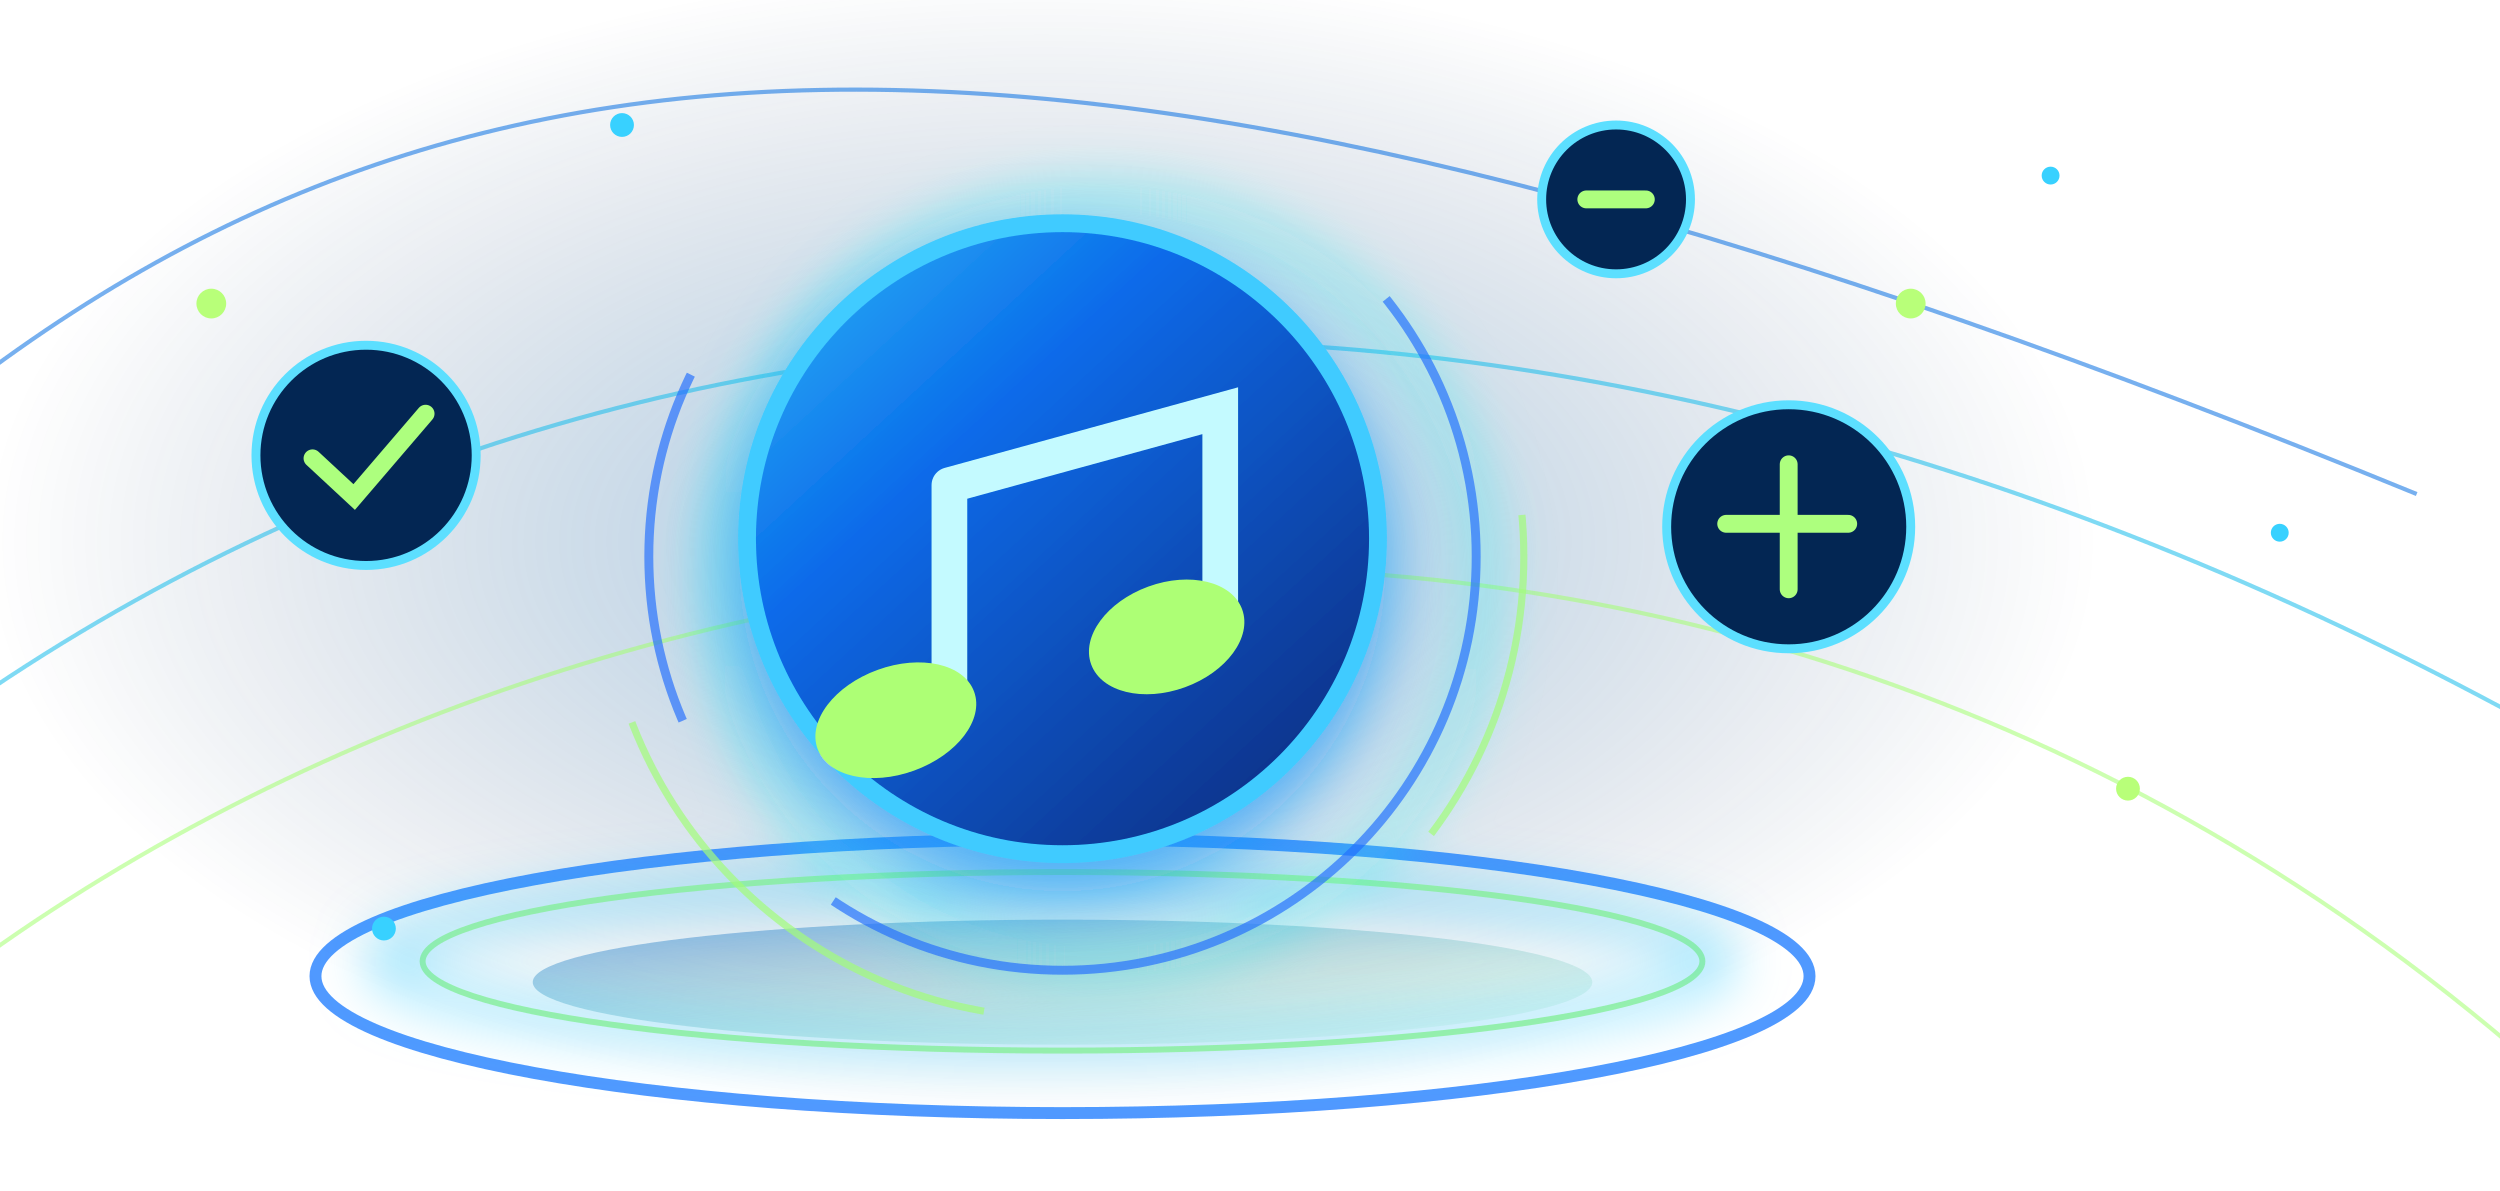
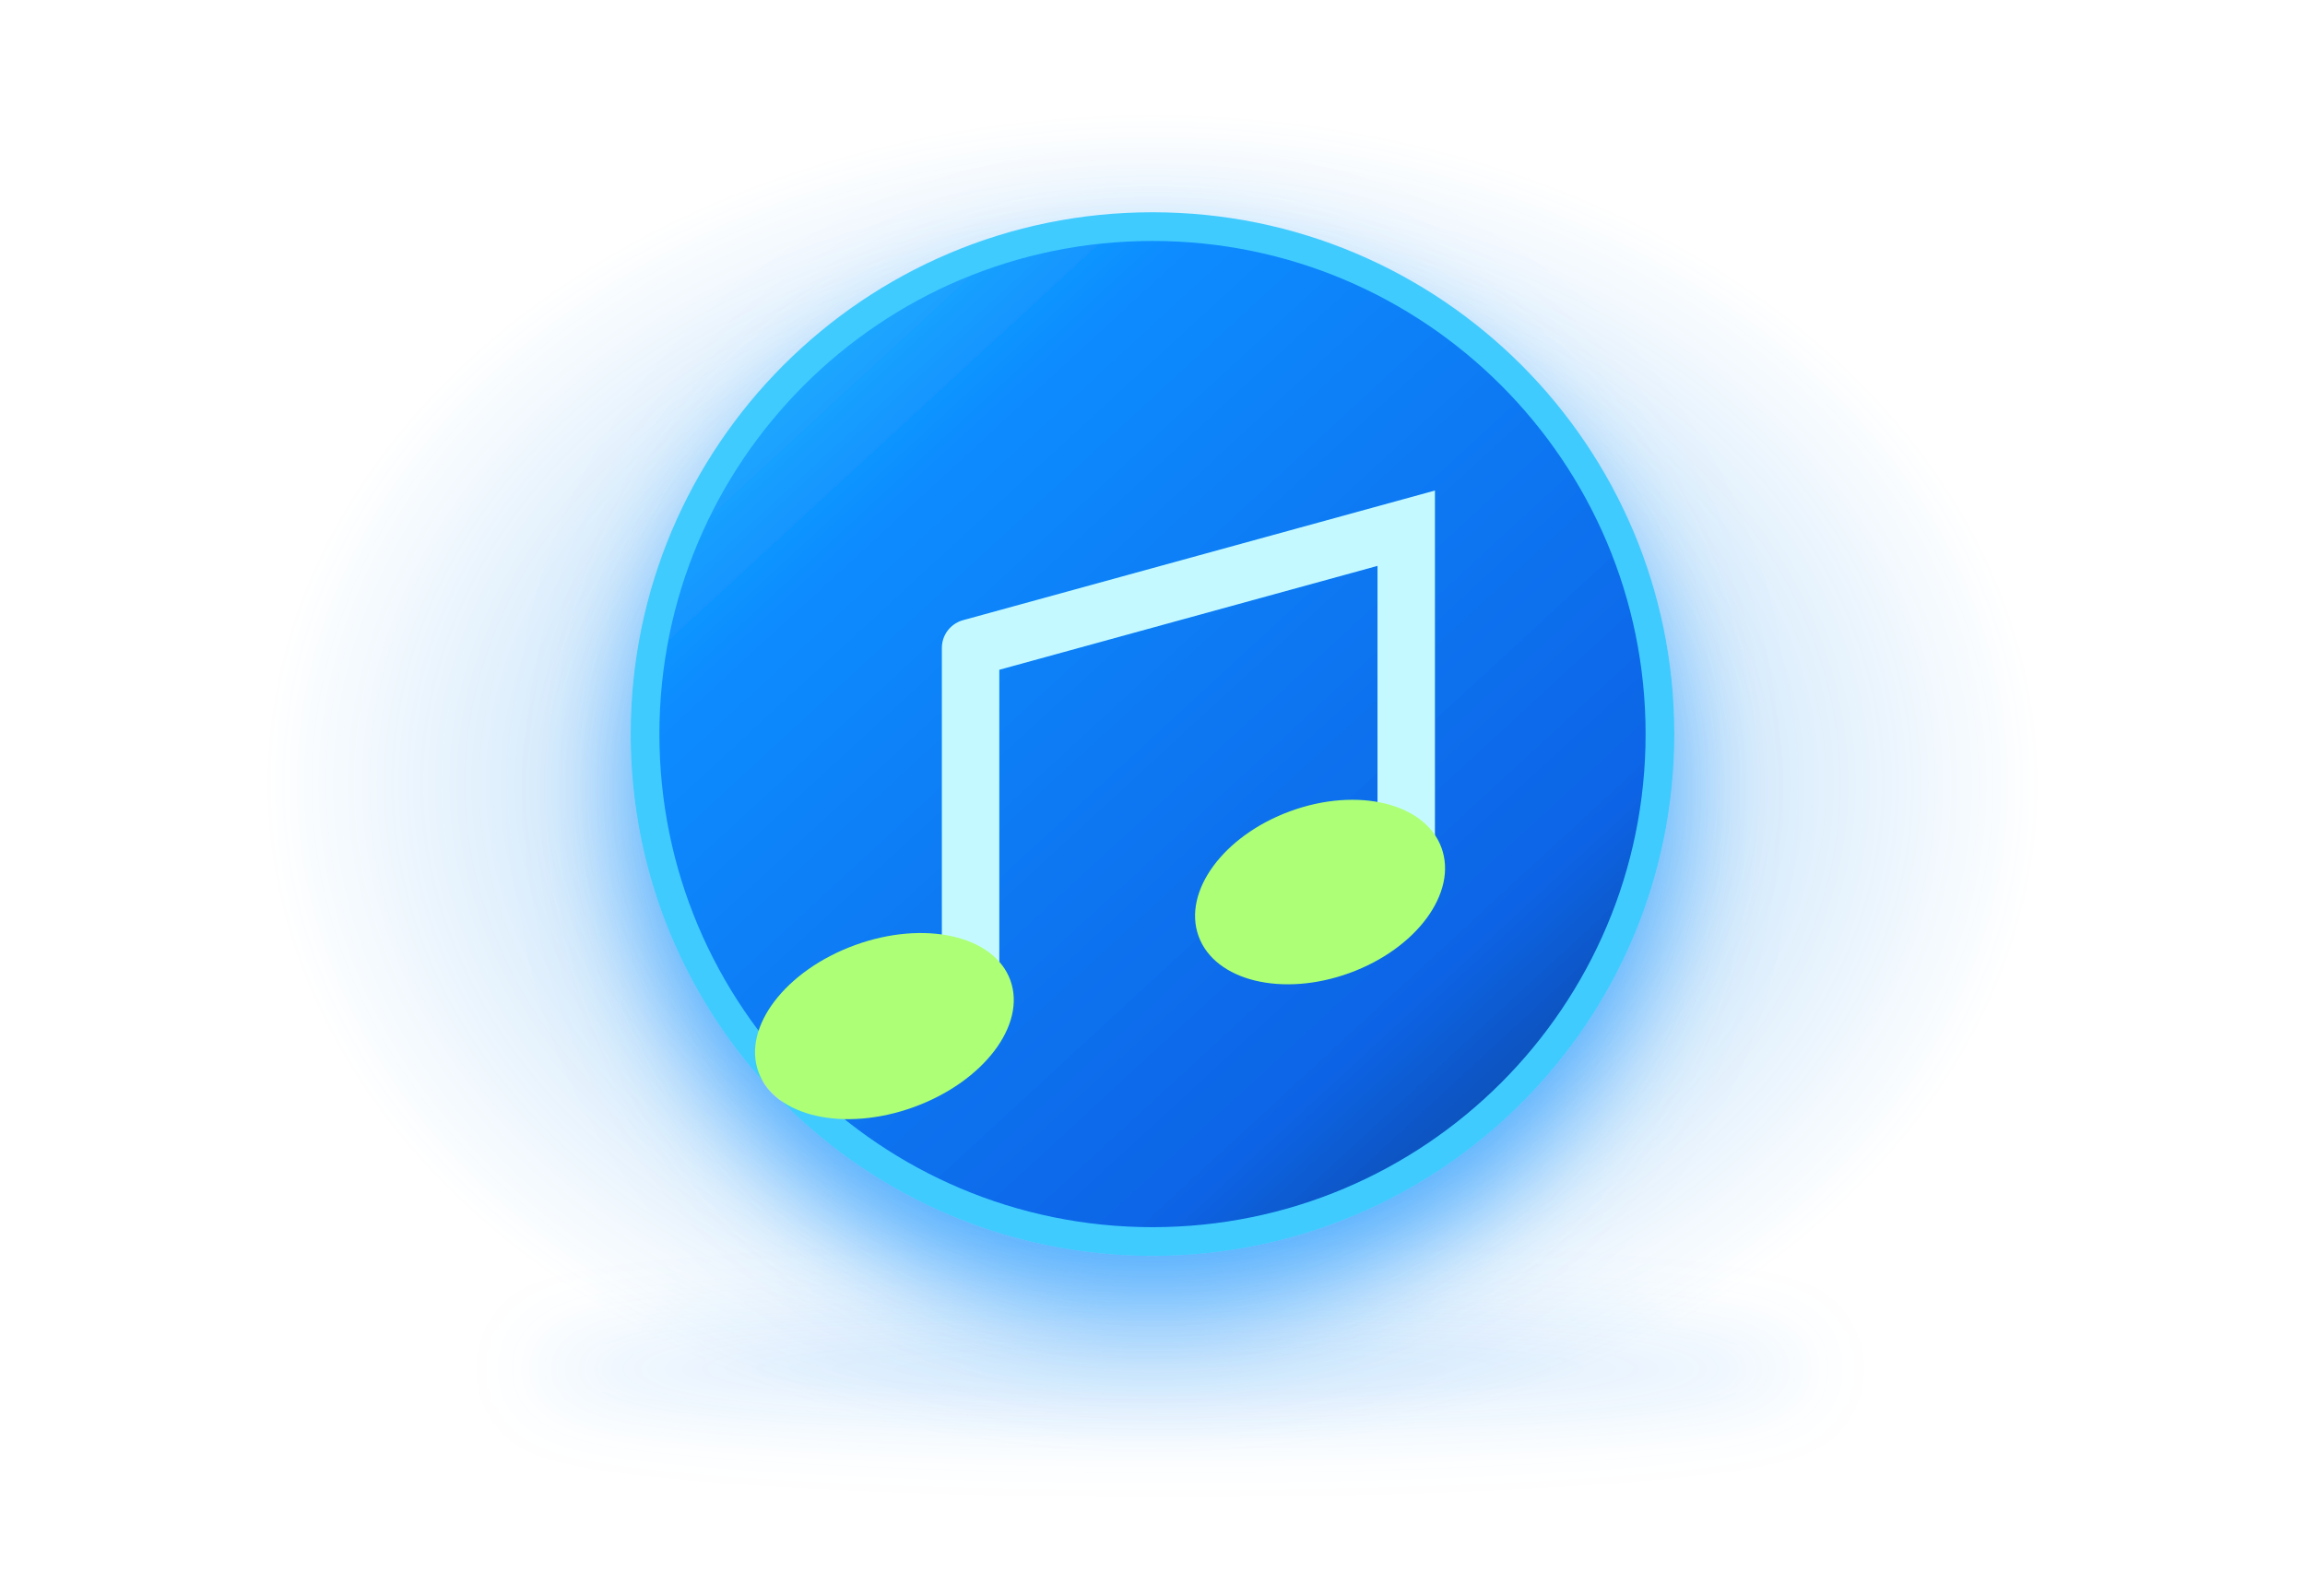
- <svg xmlns="http://www.w3.org/2000/svg" viewBox="0 0 840 400" fill="none" aria-hidden="true">
+ <svg xmlns="http://www.w3.org/2000/svg" viewBox="0 0 650 450" role="img" aria-label="music icon">
  <defs>
-     <radialGradient id="haze">
-       <stop stop-color="#0878c8" stop-opacity=".35" />
-       <stop offset="1" stop-color="#07204d" stop-opacity="0" />
+     <linearGradient id="shield" x1="-125" y1="-115" x2="110" y2="140" gradientUnits="userSpaceOnUse">
+       <stop stop-color="#46dfff" />
+       <stop offset=".28" stop-color="#0b8cff" />
+       <stop offset=".71" stop-color="#0864e6" />
+       <stop offset="1" stop-color="#0a2351" />
+     </linearGradient>
+     <radialGradient id="aura">
+       <stop stop-color="#0978ed" stop-opacity=".65" />
+       <stop offset=".52" stop-color="#0a85e8" stop-opacity=".23" />
+       <stop offset="1" stop-color="#0b86ed" stop-opacity="0" />
    </radialGradient>
-     <linearGradient id="shield" x1="-125" y1="-115" x2="110" y2="140" gradientUnits="userSpaceOnUse">
-       <stop stop-color="#3ccafa" />
-       <stop offset=".35" stop-color="#086bea" />
-       <stop offset=".85" stop-color="#072e83" />
-       <stop offset="1" stop-color="#051b41" />
-     </linearGradient>
-     <linearGradient id="floor" x1="0" y1="0" x2="1" y2="1">
-       <stop stop-color="#055bcc" stop-opacity=".45" />
-       <stop offset="1" stop-color="#66e57b" stop-opacity=".05" />
-     </linearGradient>
-     <filter id="halo" x="-100%" y="-100%" width="300%" height="300%">
-       <feGaussianBlur stdDeviation="9" />
+     <filter id="glow" x="-80%" y="-80%" width="260%" height="260%">
+       <feGaussianBlur stdDeviation="11" />
    </filter>
    <filter id="shadow" x="-80%" y="-80%" width="260%" height="260%">
-       <feDropShadow dx="0" dy="10" stdDeviation="12" flood-color="#0799fa" flood-opacity=".75" />
+       <feDropShadow dx="0" dy="12" stdDeviation="11" flood-color="#0088ff" flood-opacity=".63" />
    </filter>
  </defs>
-   <ellipse cx="350" cy="182" rx="354" ry="194" fill="url(#haze)" />
-   <g opacity=".55" stroke-width="1.4">
-     <path d="M-30 145 C160 -12 380 -11 812 166" stroke="#086fe1" />
-     <path d="M-60 274 C177 78 507 59 841 238" stroke="#16bceb" />
-     <path d="M-41 349 C170 172 570 99 865 370" stroke="#a3ff70" />
-   </g>
-   <ellipse cx="357" cy="328" rx="251" ry="46" stroke="#1677ff" stroke-width="4" opacity=".75" />
-   <ellipse cx="357" cy="323" rx="215" ry="30" stroke="#a0f984" stroke-width="2" opacity=".8" />
-   <ellipse cx="357" cy="330" rx="178" ry="21" fill="url(#floor)" />
-   <g filter="url(#halo)" opacity=".5">
-     <ellipse cx="353" cy="323" rx="225" ry="27" stroke="#05bfff" stroke-width="8" />
-     <circle cx="370" cy="195" r="128" stroke="#0af0f0" stroke-width="8" />
-   </g>
-   <circle cx="357" cy="187" r="139" stroke="#226efd" stroke-width="3" opacity=".67" stroke-dasharray="300 80 120 280" />
-   <circle cx="357" cy="187" r="155" stroke="#a2fc79" stroke-width="2.4" opacity=".7" stroke-dasharray="100 170 160 530" />
-   <g transform="translate(357 181)" filter="url(#shadow)">
+   <ellipse cx="325" cy="221" rx="252" ry="189" fill="url(#aura)" />
+   <ellipse cx="330" cy="386" rx="180" ry="14" fill="#0786f8" opacity=".14" filter="url(#glow)" />
+   <g transform="translate(325 207) scale(1.35)" filter="url(#shadow)">
    <circle r="106" fill="url(#shield)" stroke="#3fcbff" stroke-width="6" />
    <path d="M-38 -18 V60 M-38 -18 L53 -43 V33" stroke="#c4faff" stroke-width="12" fill="none" stroke-linecap="round" />
    <ellipse cx="-56" cy="61" rx="28" ry="18" transform="rotate(-20 -56 61)" fill="#adff74" />
    <ellipse cx="35" cy="33" rx="27" ry="18" transform="rotate(-20 35 33)" fill="#adff74" />
  </g>
-   <g stroke="#5cdfff" fill="#032653" stroke-width="3">
-     <circle cx="123" cy="153" r="37" />
-     <circle cx="601" cy="177" r="41" />
-     <circle cx="543" cy="67" r="25" />
-   </g>
-   <g fill="none" stroke="#adff7e" stroke-width="6" stroke-linecap="round">
-     <path d="M105 154 L119 167 L143 139" />
-     <path d="M580 176 H621 M601 156 V198" />
-     <path d="M533 67 H553" />
-   </g>
-   <g fill="#b8ff79">
-     <circle cx="71" cy="102" r="5" />
-     <circle cx="642" cy="102" r="5" />
-     <circle cx="715" cy="265" r="4" />
-   </g>
-   <g fill="#38d1ff">
-     <circle cx="209" cy="42" r="4" />
-     <circle cx="689" cy="59" r="3" />
-     <circle cx="129" cy="312" r="4" />
-     <circle cx="766" cy="179" r="3" />
-   </g>
</svg>
